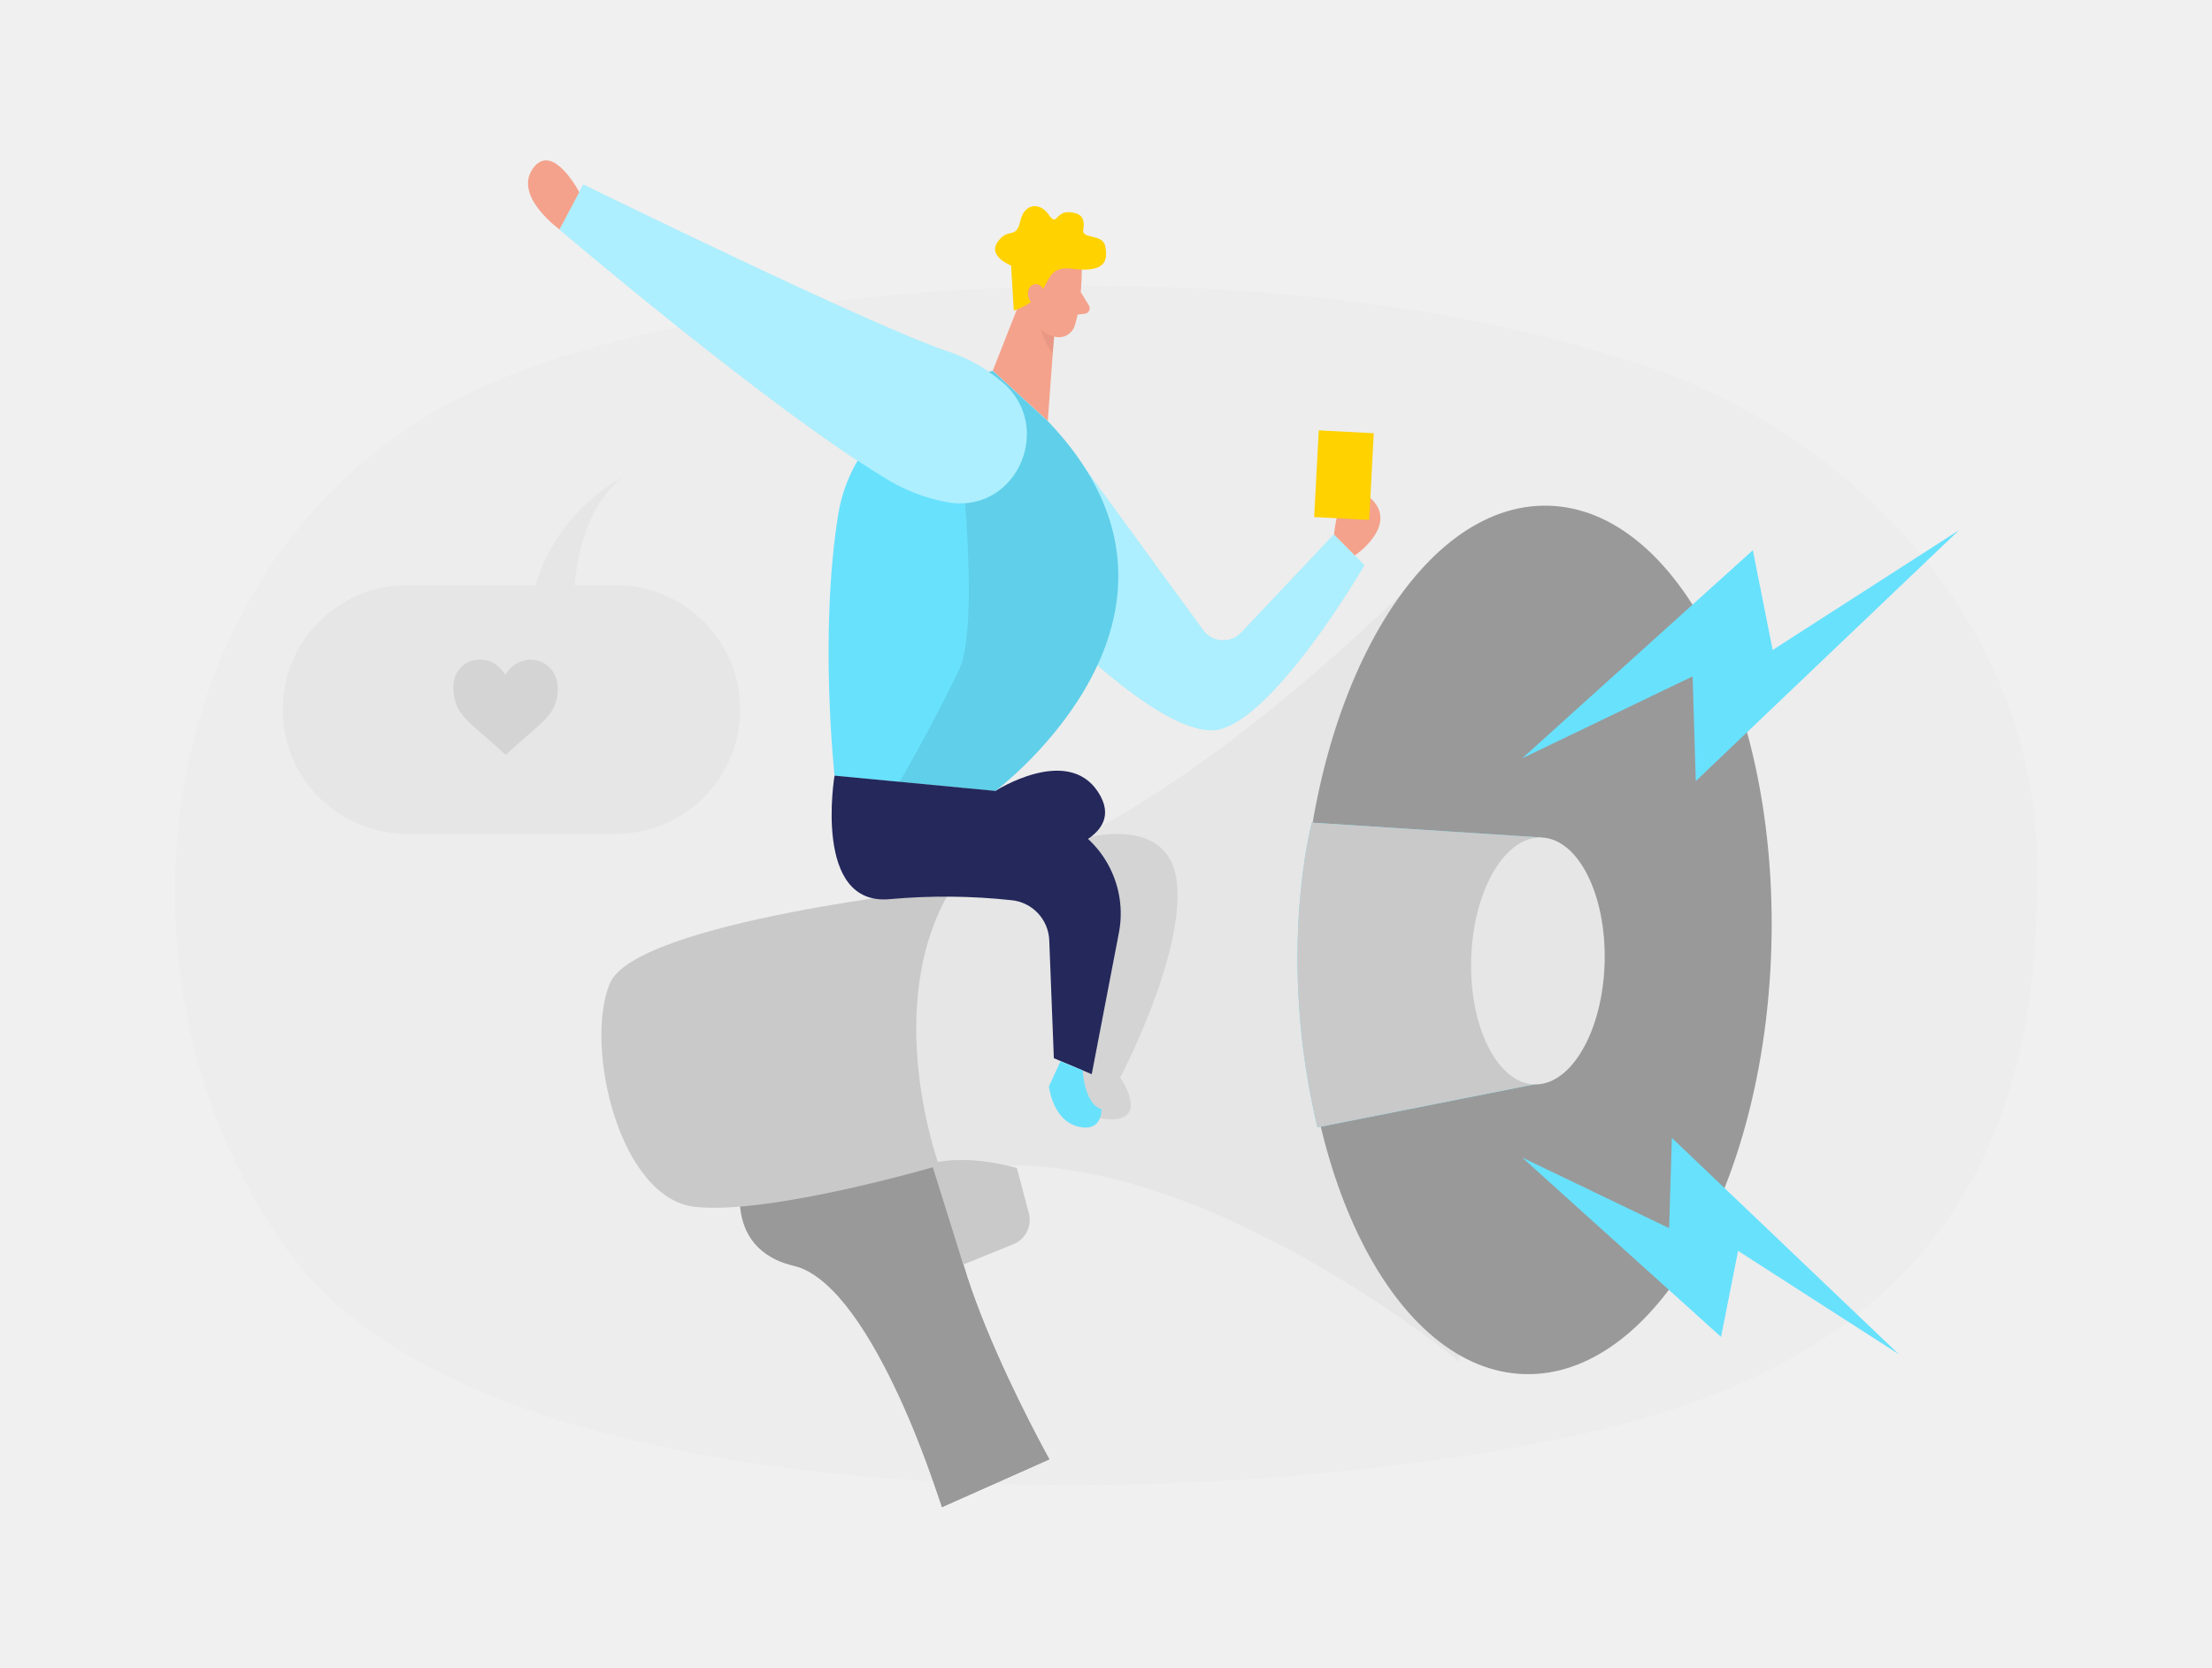
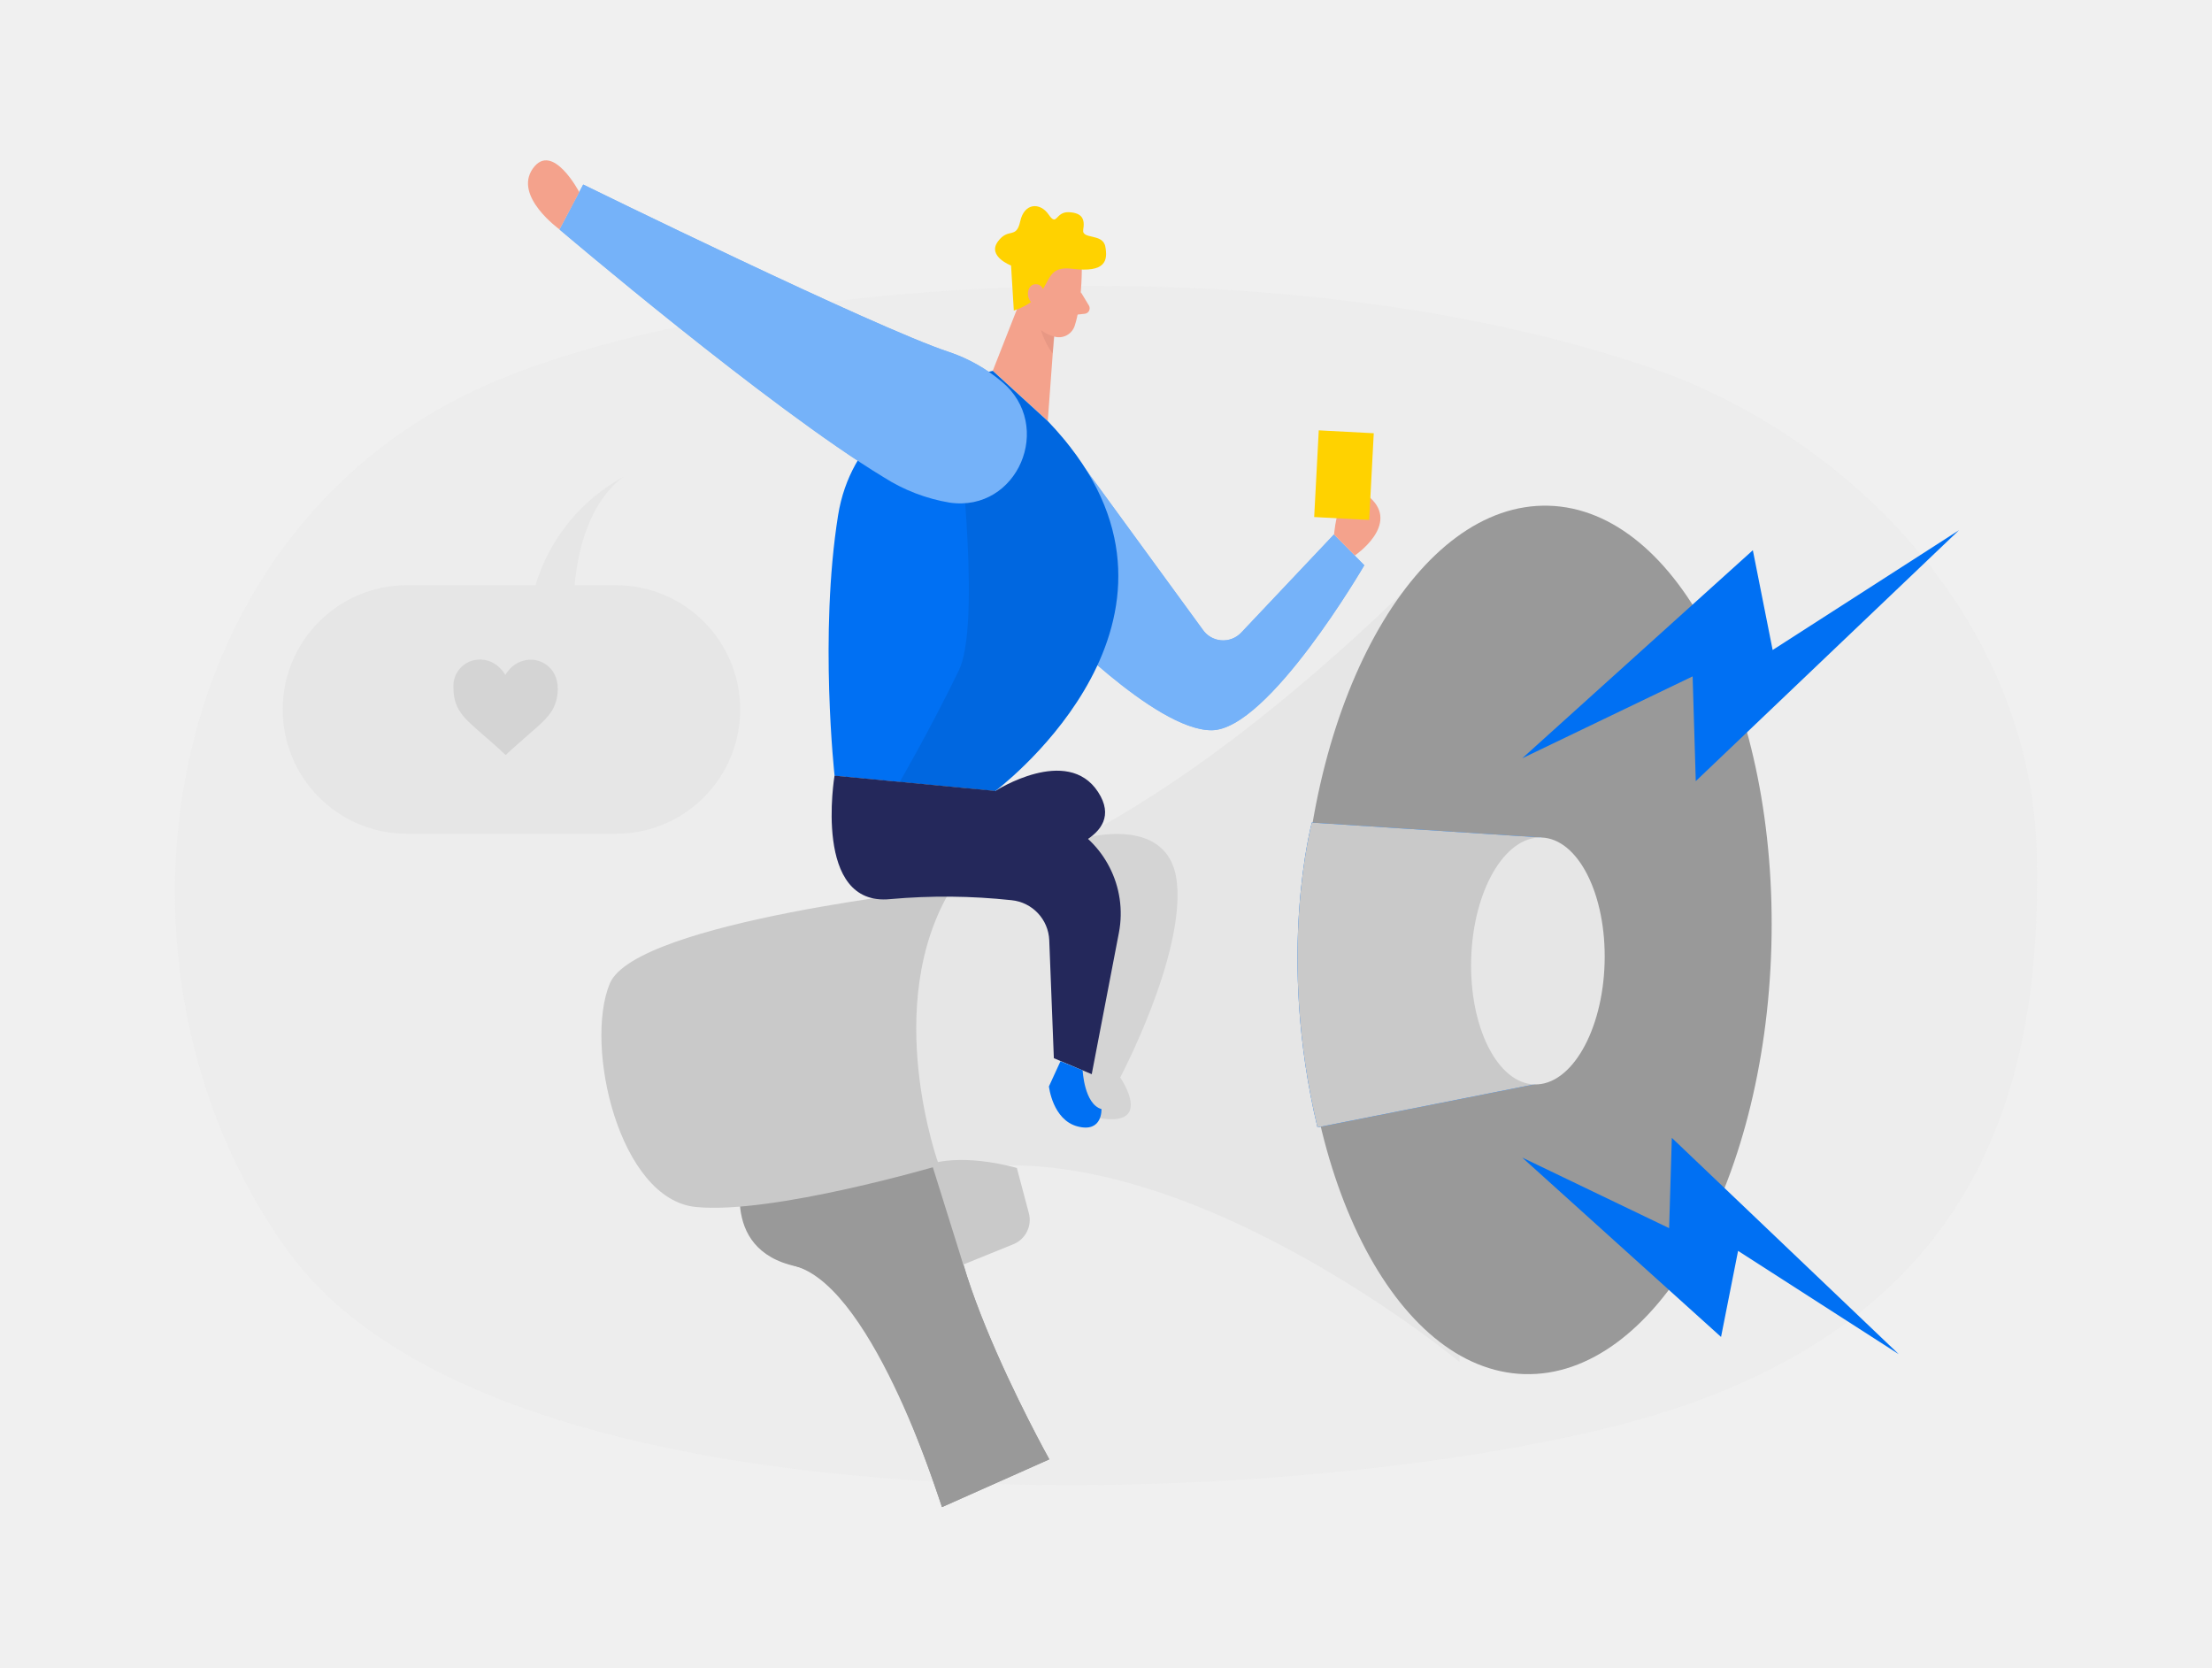
<svg xmlns="http://www.w3.org/2000/svg" id="Layer_1" data-name="Layer 1" viewBox="0 0 400 300" width="406" height="306" class="illustration styles_illustrationTablet__1DWOa">
  <path d="M298.5,65.76c35.23,12.07,68.79,45.15,69.81,87.88,1,42.57-10.65,86.24-74.84,103.11C233.18,272.59,90,278.33,51.89,225.23,15.92,175.17,27.34,93.9,90.22,67.91,134.29,49.69,229.69,42.2,298.5,65.76Z" fill="#e6e6e6" opacity="0.3" />
  <path d="M168,160.3s34.25-.59,96.45-64.67l-.52,149.9S211.49,202,170.69,211.27C170.69,211.27,152.52,186,168,160.3Z" fill="#e6e6e6" />
  <ellipse cx="277.87" cy="169.21" rx="78.54" ry="42.47" transform="translate(101.01 442.28) rotate(-88.41)" fill="#999" />
  <path d="M134.65,209.77S129.77,224,144,228.25s26.33,43.52,26.33,43.52l19.41-8.64s-25.52-45.69-15.06-53.49Z" fill="#999" />
  <path d="M134.65,209.77s-5.19,15.42,9.37,18.48c13.71,2.89,25.17,40.54,26.33,43.52l19.41-8.64s-25.52-45.69-15.06-53.49Z" fill="#999" />
-   <path d="M238.24,203.1l39.24-7.77,1.24-44.64L237.22,148S230.76,171.9,238.24,203.1Z" fill="#68e1fd" />
+   <path d="M238.24,203.1l39.24-7.77,1.24-44.64L237.22,148S230.76,171.9,238.24,203.1Z" fill="#0070f3" />
  <path d="M238.24,203.1l39.24-7.77,1.24-44.64L237.22,148S230.76,171.9,238.24,203.1Z" fill="#c9c9c9" />
  <ellipse cx="278.1" cy="173.01" rx="22.33" ry="12.07" transform="translate(97.44 446.21) rotate(-88.41)" fill="#e6e6e6" />
  <path d="M172.12,159.83s-57.17,6-61.85,17.27,1.7,39,15.54,40.4,44-7.5,44-7.5S159.14,181,172.12,159.83Z" fill="#c9c9c9" />
  <path d="M168.48,209.66l5.71,18.25,9.05-3.67a4.75,4.75,0,0,0,2.81-5.62l-2.17-8.17S175,207.8,168.48,209.66Z" fill="#c9c9c9" />
  <path d="M180,142.27s13-8.36,18.57.2-9.06,11.31-9.06,11.31Z" fill="#24285b" />
-   <path d="M192.45,78.79l25,34.26a4.49,4.49,0,0,0,7,.6l16.76-17.74,5.5,5.56s-17.35,29.82-27.63,29.83-29.29-19.92-29.29-19.92Z" fill="#68e1fd" />
+   <path d="M192.45,78.79l25,34.26a4.49,4.49,0,0,0,7,.6l16.76-17.74,5.5,5.56s-17.35,29.82-27.63,29.83-29.29-19.92-29.29-19.92Z" fill="#0070f3" />
  <path d="M192.45,78.79l25,34.26a4.49,4.49,0,0,0,7,.6l16.76-17.74,5.5,5.56s-17.35,29.82-27.63,29.83-29.29-19.92-29.29-19.92Z" fill="#fff" opacity="0.46" />
  <polygon points="186.73 47.98 179.53 66.29 189.47 75.37 190.98 54.91 186.73 47.98" fill="#f4a28c" />
  <path d="M190.88,58.12a7.13,7.13,0,0,1-3-2.8s-.63,3.55,2.47,7.87Z" fill="#ce8172" opacity="0.31" />
  <path d="M195.62,48.31s0,6-1.29,9.89a3,3,0,0,1-3.84,1.87,6.67,6.67,0,0,1-4.79-5.42l-1.37-5.37a5.39,5.39,0,0,1,2.83-5.55C190.73,41.58,195.78,44.65,195.62,48.31Z" fill="#f4a28c" />
  <path d="M195.45,52.09l1.48,2.44a1,1,0,0,1-.72,1.46l-2.32.24Z" fill="#f4a28c" />
  <path d="M183.33,55.42l-.5-8.15s-4.32-1.65-2.4-4.31,3.33-.35,4.06-3.69,3.58-3.48,5.14-1.21,1.18-.55,3.66-.43,2.9,1.32,2.59,3.16,3.55.58,4,3.07.11,4.76-6,4S191.18,52.78,183.33,55.42Z" fill="#ffd200" />
  <path d="M188.84,52.92s.15-2.31-1.6-2.27-2,3.37.36,3.87Z" fill="#f4a28c" />
  <path d="M194.43,151.22s17.08-5.59,18.4,7.71-10.26,35.15-10.26,35.15,6.79,9.84-5.21,7.07L194,196.31l2.43-22.95-2.79-18.68-10.18-10.81Z" opacity="0.08" />
-   <path d="M180.35,142l-.25.19-.08.06-.06.05-17.27-1.64-11.77-1.12s-2.82-25.49.63-47.09c2.24-14,13.3-20.82,20.83-23.9a40.4,40.4,0,0,1,7.15-2.23l9.94,9.08C221.06,108.35,184.55,138.67,180.35,142Z" fill="#68e1fd" />
+   <path d="M180.35,142l-.25.19-.08.06-.06.05-17.27-1.64-11.77-1.12s-2.82-25.49.63-47.09c2.24-14,13.3-20.82,20.83-23.9a40.4,40.4,0,0,1,7.15-2.23l9.94,9.08C221.06,108.35,184.55,138.67,180.35,142Z" fill="#0070f3" />
  <path d="M150.91,139.51s-4,23.76,10.1,22.32a111.75,111.75,0,0,1,21.91.2,7.58,7.58,0,0,1,6.82,7.26l.83,21.31,6.85,2.89,4.91-25.56A18.36,18.36,0,0,0,192,147.78l-12-5.51Z" fill="#24285b" />
  <path d="M180.35,142l-.25.19-.08.06-.06.05-17.27-1.64s5.59-9.63,10.7-20.18c3.73-7.71.82-36.81-1-51.93a40.4,40.4,0,0,1,7.15-2.23l9.94,9.08C221.06,108.35,184.55,138.67,180.35,142Z" opacity="0.08" />
-   <path d="M171.71,90.14c12.31,1.8,19-13.91,9.45-21.86a29.43,29.43,0,0,0-9.56-5.38c-13.17-4.3-66.14-30.27-66.14-30.27l-4.28,8.13s37.73,32.13,58.66,44.82A31.92,31.92,0,0,0,171.71,90.14Z" fill="#68e1fd" />
+   <path d="M171.71,90.14c12.31,1.8,19-13.91,9.45-21.86a29.43,29.43,0,0,0-9.56-5.38c-13.17-4.3-66.14-30.27-66.14-30.27l-4.28,8.13s37.73,32.13,58.66,44.82A31.92,31.92,0,0,0,171.71,90.14Z" fill="#0070f3" />
  <path d="M171.71,90.14c12.31,1.8,19-13.91,9.45-21.86a29.43,29.43,0,0,0-9.56-5.38c-13.17-4.3-66.14-30.27-66.14-30.27l-4.28,8.13s37.73,32.13,58.66,44.82A31.92,31.92,0,0,0,171.71,90.14Z" fill="#fff" opacity="0.46" />
  <path d="M104.75,34s-4.86-9.27-8.4-4.26,4.83,11,4.83,11Z" fill="#f4a28c" />
  <path d="M245,99.7s8.27-5.59,2.69-10.51-6.45,6.72-6.45,6.72Z" fill="#f4a28c" />
  <rect x="238.05" y="77.29" width="9.96" height="15.7" transform="translate(481.24 183) rotate(-176.98)" fill="#ffd200" />
-   <path d="M195.78,192.8s.27,6.09,3.4,7c0,0,.23,4.32-4.31,3.14s-5.19-7.24-5.19-7.24l2.09-4.55Z" fill="#68e1fd" />
-   <polygon points="275.27 136.37 316.97 98.75 320.55 116.79 354.25 95.13 306.65 140.5 306.08 121.56 275.27 136.37" fill="#68e1fd" />
-   <polygon points="275.27 208.57 311.22 241 314.3 225.44 343.36 244.12 302.32 205 301.83 221.33 275.27 208.57" fill="#68e1fd" />
+   <path d="M195.78,192.8s.27,6.09,3.4,7c0,0,.23,4.32-4.31,3.14s-5.19-7.24-5.19-7.24l2.09-4.55Z" fill="#0070f3" />
+   <polygon points="275.27 136.37 316.97 98.75 320.55 116.79 354.25 95.13 306.65 140.5 306.08 121.56 275.27 136.37" fill="#0070f3" />
+   <polygon points="275.27 208.57 311.22 241 314.3 225.44 343.36 244.12 302.32 205 301.83 221.33 275.27 208.57" fill="#0070f3" />
  <path d="M111.38,105.08h-7.47c1.34-14.74,8.18-19.21,9.25-19.82a33.16,33.16,0,0,0-16.33,19.82H73.59a22.47,22.47,0,0,0,0,44.94h37.79a22.47,22.47,0,0,0,0-44.94Z" fill="#e6e6e6" />
  <path d="M113.16,85.26l.14-.08Z" fill="#e6e6e6" />
  <path d="M100.87,123.86a9,9,0,0,1-.31,2.19,7.17,7.17,0,0,1-1.46,2.7,20.47,20.47,0,0,1-2,2c-1.28,1.14-2.6,2.25-3.87,3.4-.58.52-1.16,1-1.72,1.59,0,0-.07,0-.12,0-1.36-1.3-2.78-2.54-4.2-3.76-.88-.77-1.77-1.53-2.6-2.36a9.78,9.78,0,0,1-1.69-2.15,7.06,7.06,0,0,1-.8-2.41,11.74,11.74,0,0,1-.11-1.87,4.77,4.77,0,0,1,3.74-4.56A5,5,0,0,1,90.35,120a5.87,5.87,0,0,1,1,1.25l0,.08a5.68,5.68,0,0,1,.6-.83,5.23,5.23,0,0,1,2.68-1.77,4.84,4.84,0,0,1,6.08,3.7A6,6,0,0,1,100.87,123.86Z" opacity="0.08" />
</svg>
